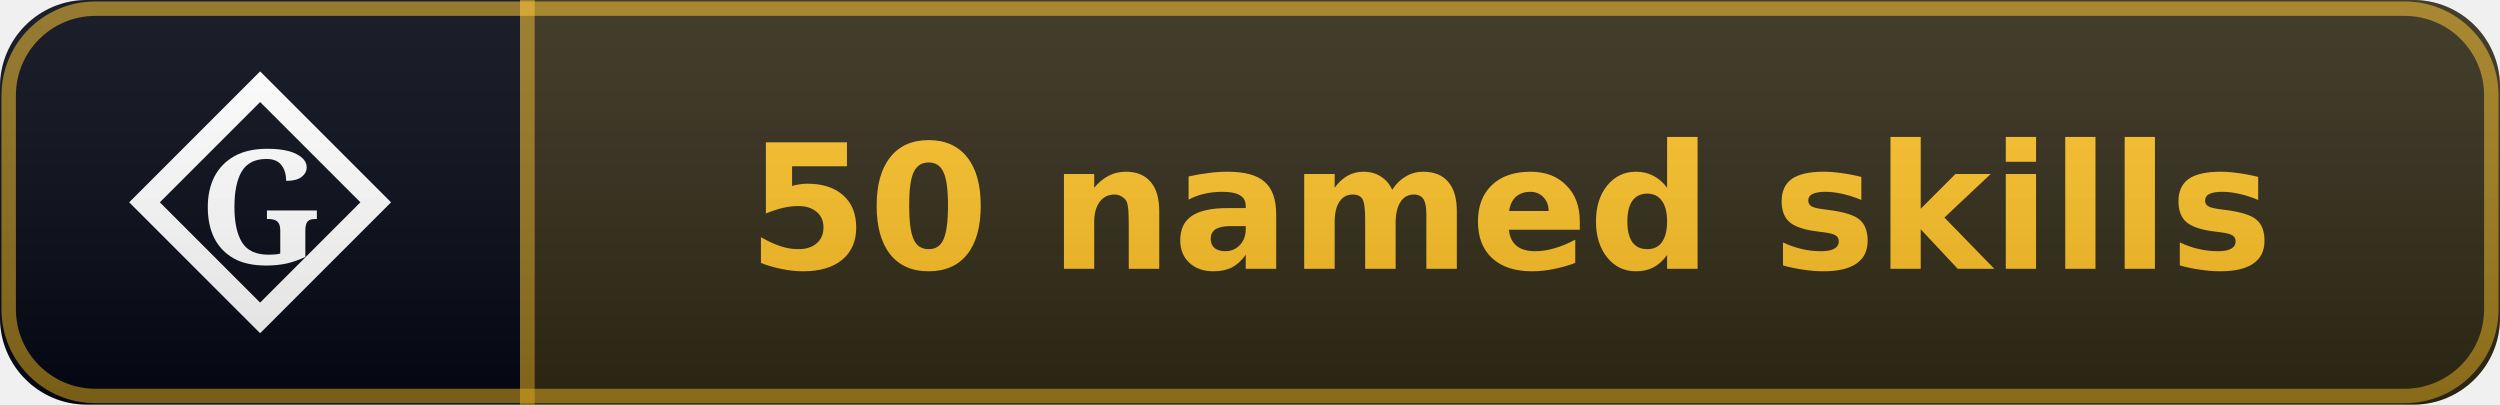
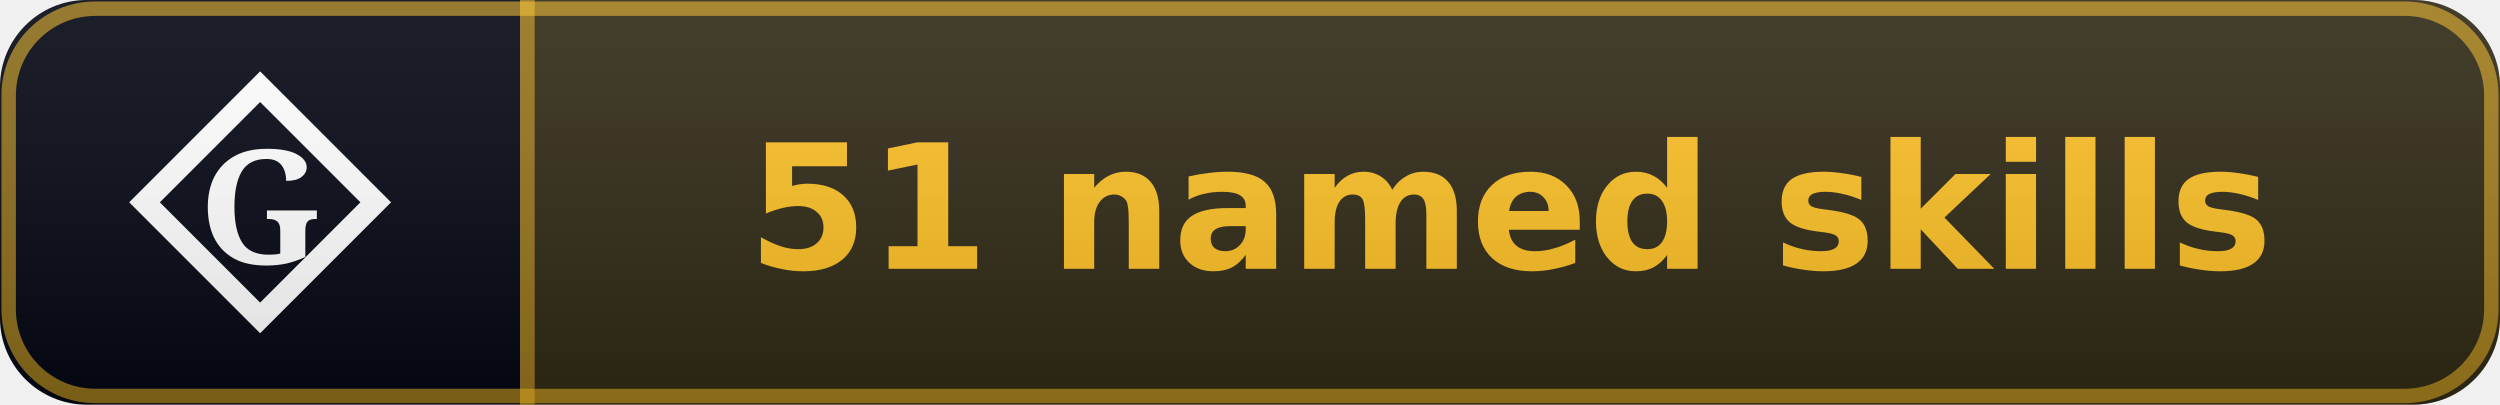
- <svg xmlns="http://www.w3.org/2000/svg" width="173" height="28" viewBox="0 0 173 28" role="img" aria-label="Gaia: 50 named skills">
+ <svg xmlns="http://www.w3.org/2000/svg" width="173" height="28" viewBox="0 0 173 28" role="img" aria-label="Gaia: 51 named skills">
  <linearGradient id="sh" x2="0" y2="100%">
    <stop offset="0" stop-color="#fff" stop-opacity=".10" />
    <stop offset="1" stop-opacity=".14" />
  </linearGradient>
  <clipPath id="rc">
    <rect width="173" height="28" rx="6" fill="#fff" />
  </clipPath>
  <g clip-path="url(#rc)">
    <rect width="36" height="28" fill="#030712" />
    <rect x="36.0" width="137.0" height="28" fill="#030712" />
    <rect x="36.0" width="137.0" height="28" fill="rgba(251,191,36,0.18)" />
    <rect x="36.0" width="1" height="28" fill="rgba(251,191,36,0.5)" />
    <path d="M 18.0 6 L 26.0 14 L 18.0 22 L 10.0 14 Z" fill="none" stroke="#ffffff" stroke-width="1.5" stroke-linejoin="miter" />
    <text x="18.0" y="14" font-family="EB Garamond, Georgia, serif" font-weight="600" font-size="11" fill="#ffffff" text-anchor="middle" dominant-baseline="central">G</text>
-     <text x="104.5" y="18.6" font-family="Verdana,DejaVu Sans,sans-serif" font-size="12" font-weight="700" text-anchor="middle" fill="#fbbf24">50 named skills</text>
+     <text x="104.5" y="18.6" font-family="Verdana,DejaVu Sans,sans-serif" font-size="12" font-weight="700" text-anchor="middle" fill="#fbbf24">51 named skills</text>
    <rect x="0.6" y="0.6" width="171.8" height="26.8" fill="none" stroke="rgba(251,191,36,0.55)" stroke-width="1" rx="6" />
    <rect width="173" height="28" fill="url(#sh)" />
  </g>
</svg>
